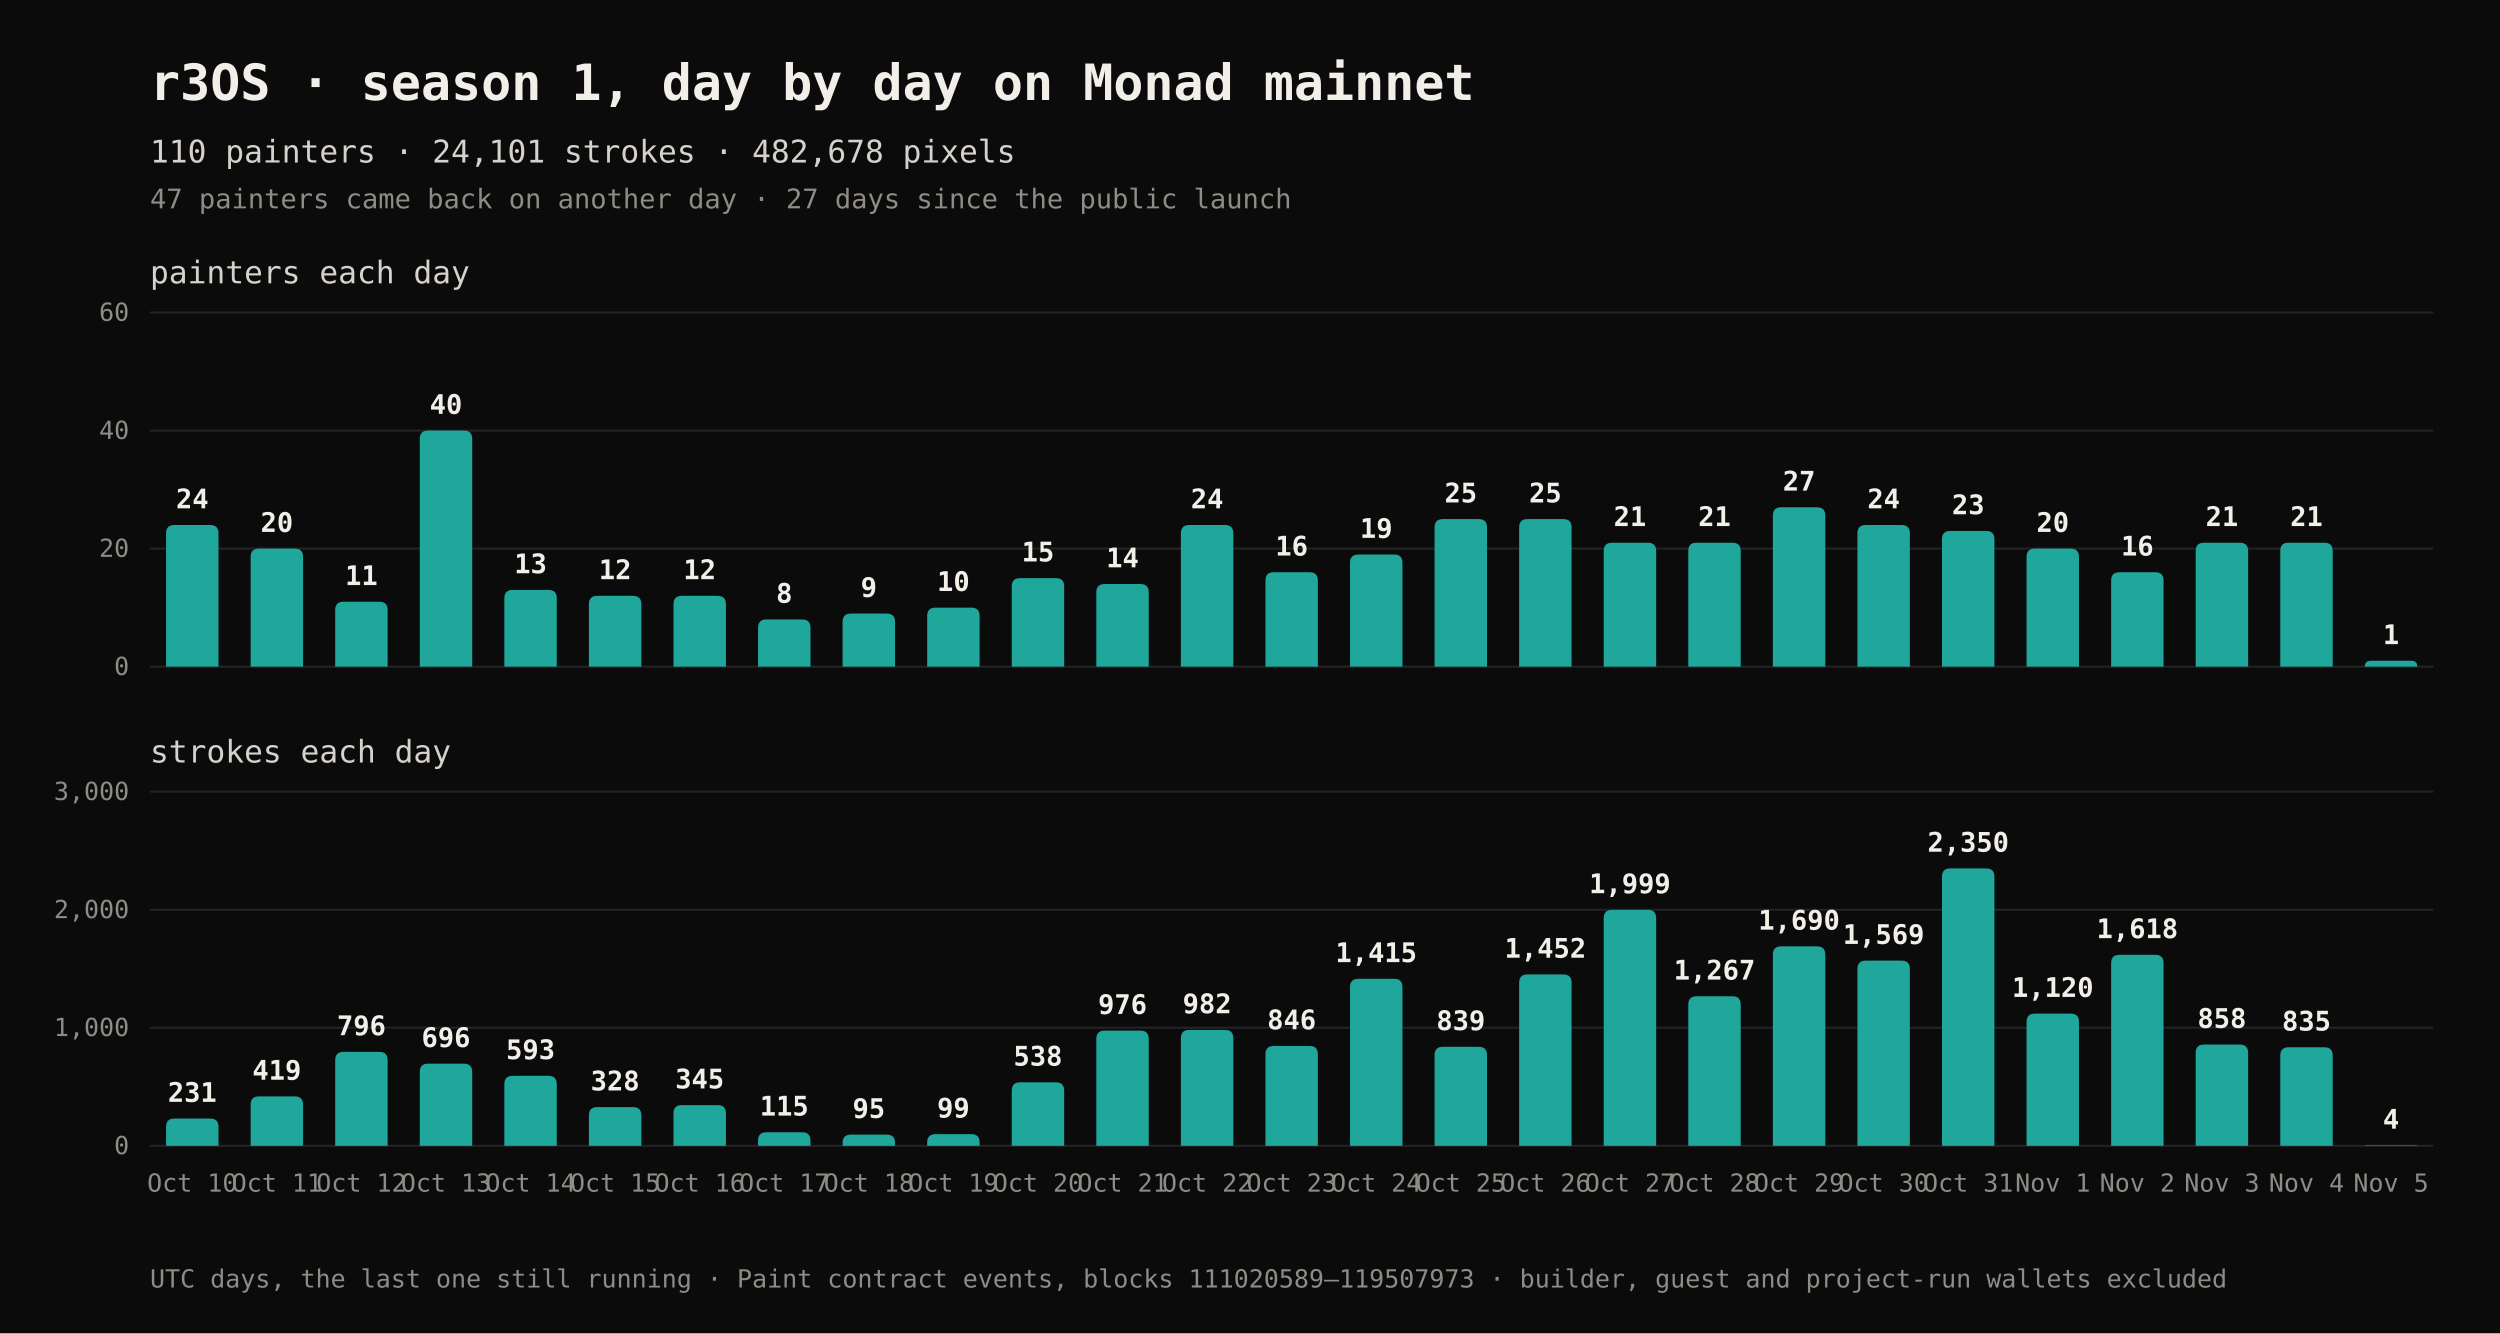
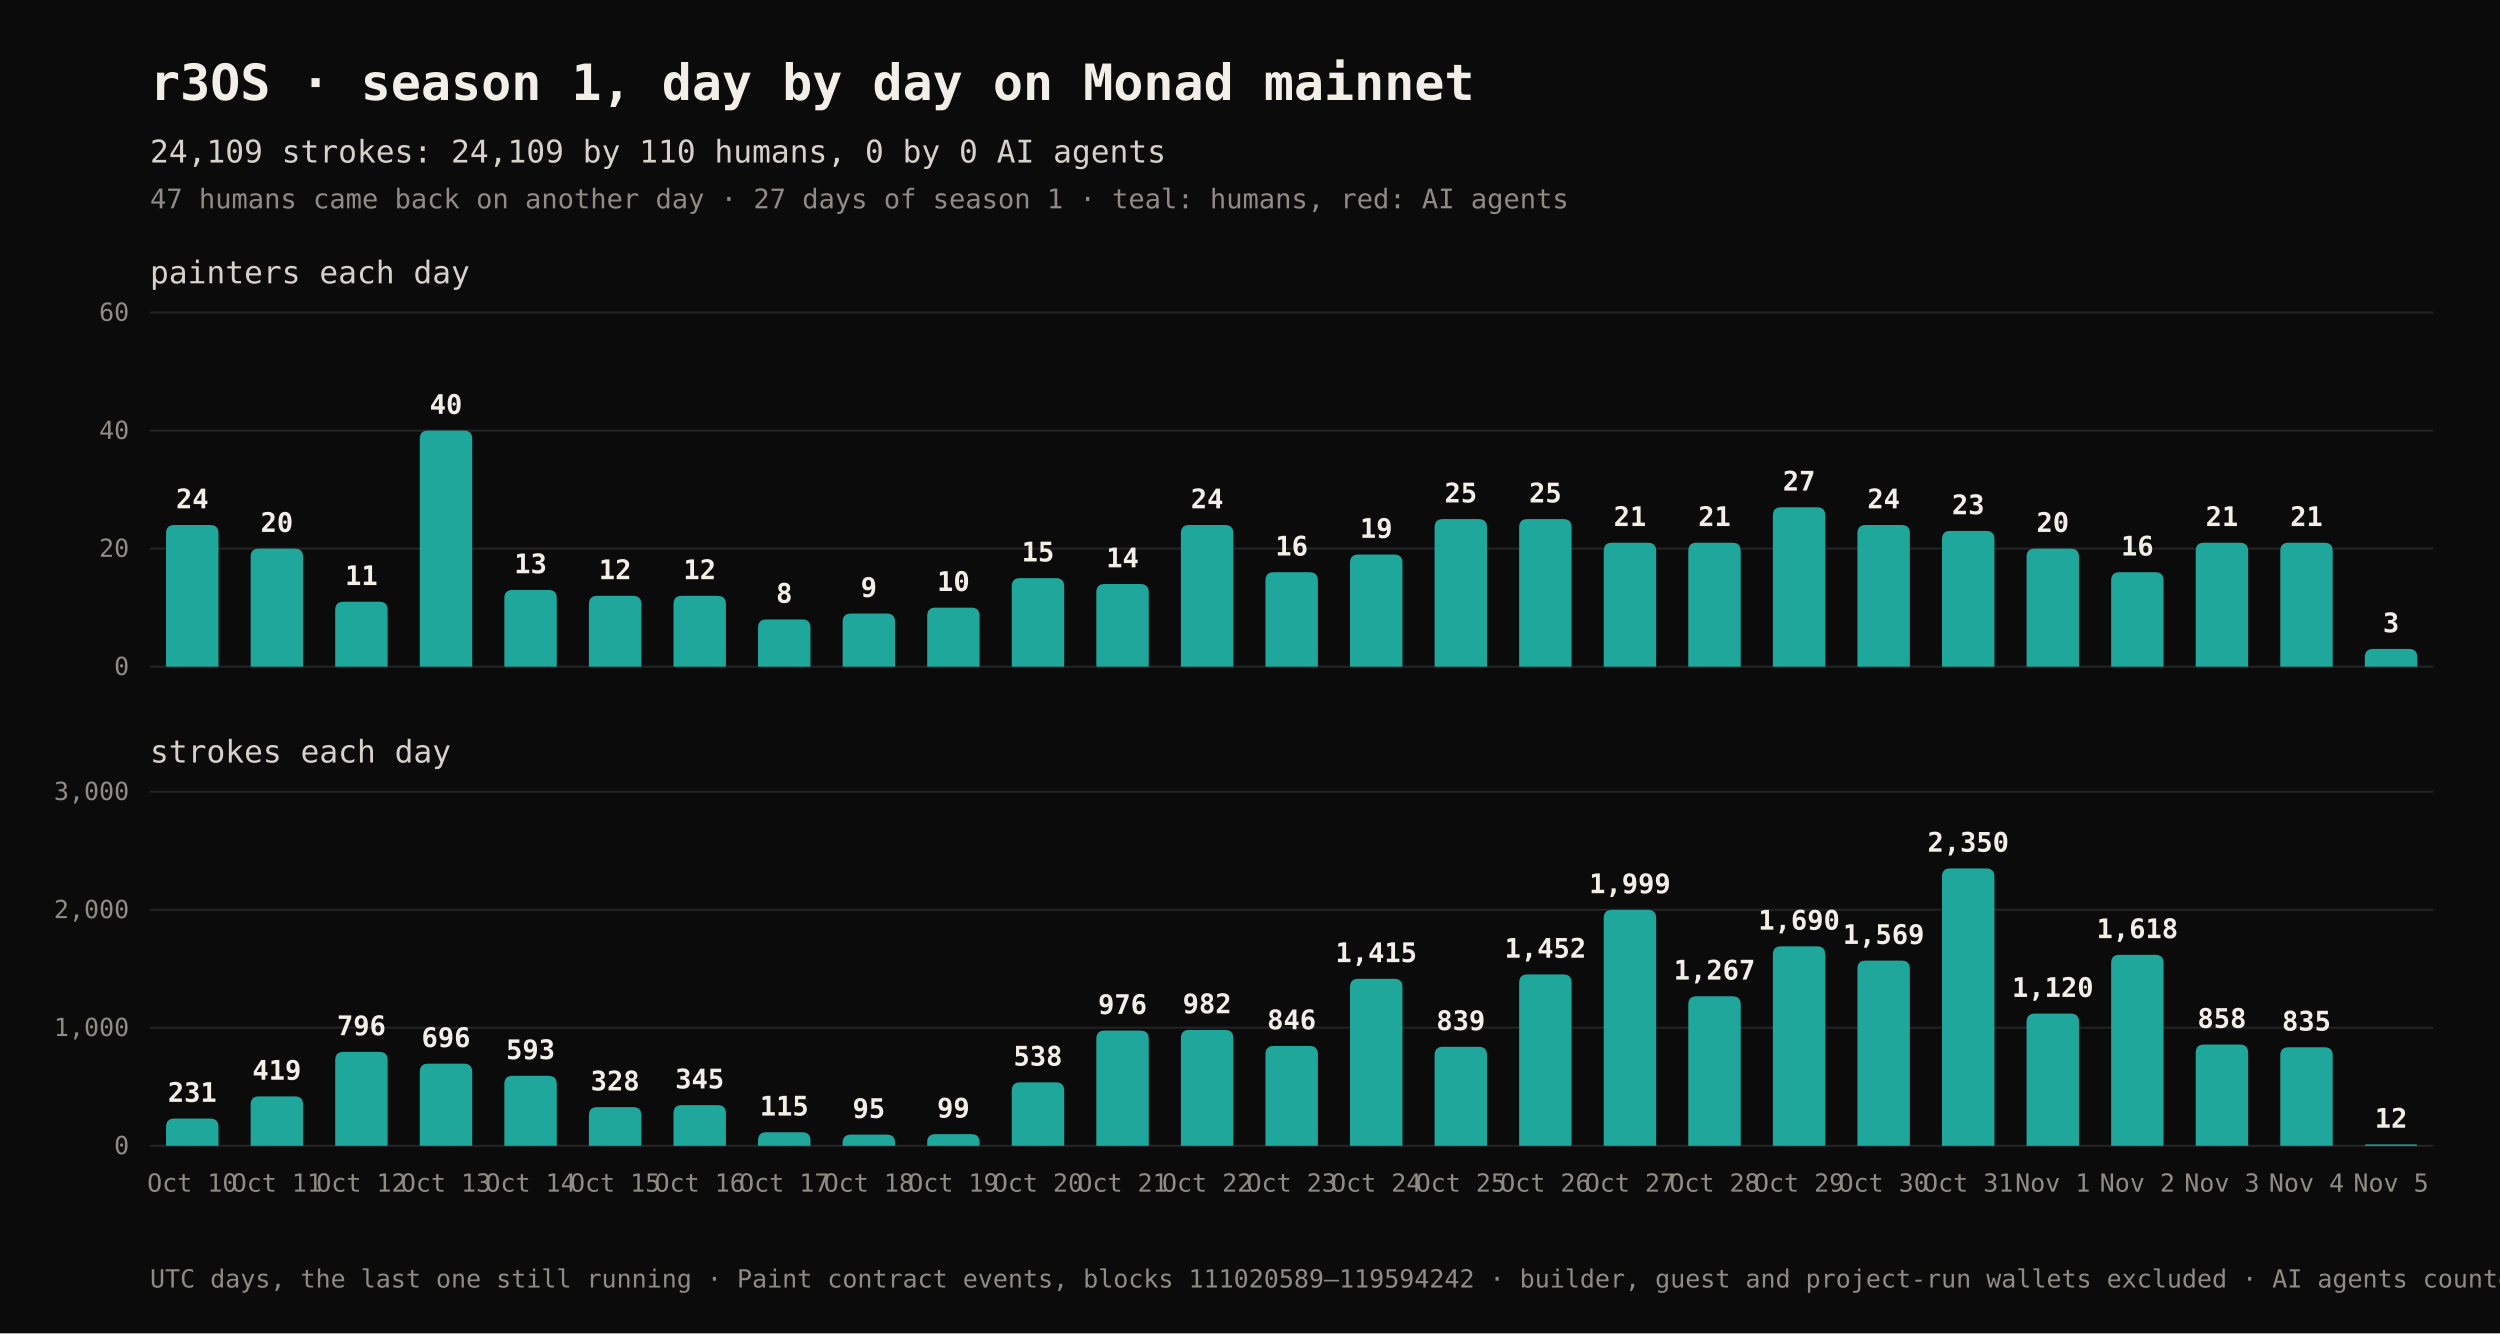
<svg xmlns="http://www.w3.org/2000/svg" width="1200" height="640" viewBox="0 0 1200 640" role="img" aria-labelledby="t d" font-family="'IBM Plex Mono', ui-monospace, SFMono-Regular, Menlo, Consolas, monospace">
  <rect width="1200" height="640" fill="#0b0b0c" />
  <text x="72" y="48" fill="#f2efe9" font-size="24" font-weight="700">r3OS · season 1, day by day on Monad mainnet</text>
-   <text x="72" y="78" fill="#d6d2cb" font-size="15">110 painters · 24,101 strokes · 482,678 pixels</text>
-   <text x="72" y="100" fill="#8f8b85" font-size="13">47 painters came back on another day · 27 days since the public launch</text>
+   <text x="72" y="78" fill="#d6d2cb" font-size="15">24,109 strokes: 24,109 by 110 humans, 0 by 0 AI agents</text>
+   <text x="72" y="100" fill="#8f8b85" font-size="13">47 humans came back on another day · 27 days of season 1 · teal: humans, red: AI agents</text>
  <text x="72" y="136" fill="#d6d2cb" font-size="15">painters each day</text>
  <line x1="72" x2="1168" y1="320.0" y2="320.0" stroke="#232326" stroke-width="1" />
  <text x="62" y="320.0" dy="4" text-anchor="end" fill="#8f8b85" font-size="12">0</text>
  <line x1="72" x2="1168" y1="263.3" y2="263.3" stroke="#232326" stroke-width="1" />
  <text x="62" y="263.3" dy="4" text-anchor="end" fill="#8f8b85" font-size="12">20</text>
  <line x1="72" x2="1168" y1="206.7" y2="206.7" stroke="#232326" stroke-width="1" />
  <text x="62" y="206.7" dy="4" text-anchor="end" fill="#8f8b85" font-size="12">40</text>
  <line x1="72" x2="1168" y1="150.0" y2="150.0" stroke="#232326" stroke-width="1" />
  <text x="62" y="150.0" dy="4" text-anchor="end" fill="#8f8b85" font-size="12">60</text>
  <path d="M79.713,320V256Q79.713,252 83.713,252H100.88Q104.88,252 104.88,256V320Z" fill="#1fa79c" />
  <text x="92.296" y="244" text-anchor="middle" fill="#f2efe9" font-size="13" font-weight="600">24</text>
  <path d="M120.305,320V267.333Q120.305,263.333 124.305,263.333H141.473Q145.473,263.333 145.473,267.333V320Z" fill="#1fa79c" />
  <text x="132.889" y="255.333" text-anchor="middle" fill="#f2efe9" font-size="13" font-weight="600">20</text>
  <path d="M160.898,320V292.833Q160.898,288.833 164.898,288.833H182.065Q186.065,288.833 186.065,292.833V320Z" fill="#1fa79c" />
  <text x="173.481" y="280.833" text-anchor="middle" fill="#f2efe9" font-size="13" font-weight="600">11</text>
  <path d="M201.49,320V210.667Q201.49,206.667 205.49,206.667H222.658Q226.658,206.667 226.658,210.667V320Z" fill="#1fa79c" />
  <text x="214.074" y="198.667" text-anchor="middle" fill="#f2efe9" font-size="13" font-weight="600">40</text>
  <path d="M242.083,320V287.167Q242.083,283.167 246.083,283.167H263.25Q267.25,283.167 267.25,287.167V320Z" fill="#1fa79c" />
  <text x="254.667" y="275.167" text-anchor="middle" fill="#f2efe9" font-size="13" font-weight="600">13</text>
  <path d="M282.676,320V290Q282.676,286 286.676,286H303.843Q307.843,286 307.843,290V320Z" fill="#1fa79c" />
  <text x="295.259" y="278" text-anchor="middle" fill="#f2efe9" font-size="13" font-weight="600">12</text>
  <path d="M323.268,320V290Q323.268,286 327.268,286H344.436Q348.436,286 348.436,290V320Z" fill="#1fa79c" />
  <text x="335.852" y="278" text-anchor="middle" fill="#f2efe9" font-size="13" font-weight="600">12</text>
  <path d="M363.861,320V301.333Q363.861,297.333 367.861,297.333H385.028Q389.028,297.333 389.028,301.333V320Z" fill="#1fa79c" />
  <text x="376.444" y="289.333" text-anchor="middle" fill="#f2efe9" font-size="13" font-weight="600">8</text>
  <path d="M404.453,320V298.5Q404.453,294.5 408.453,294.5H425.621Q429.621,294.5 429.621,298.5V320Z" fill="#1fa79c" />
  <text x="417.037" y="286.5" text-anchor="middle" fill="#f2efe9" font-size="13" font-weight="600">9</text>
  <path d="M445.046,320V295.667Q445.046,291.667 449.046,291.667H466.213Q470.213,291.667 470.213,295.667V320Z" fill="#1fa79c" />
  <text x="457.63" y="283.667" text-anchor="middle" fill="#f2efe9" font-size="13" font-weight="600">10</text>
  <path d="M485.639,320V281.5Q485.639,277.5 489.639,277.5H506.806Q510.806,277.5 510.806,281.5V320Z" fill="#1fa79c" />
  <text x="498.222" y="269.5" text-anchor="middle" fill="#f2efe9" font-size="13" font-weight="600">15</text>
  <path d="M526.231,320V284.333Q526.231,280.333 530.231,280.333H547.399Q551.399,280.333 551.399,284.333V320Z" fill="#1fa79c" />
  <text x="538.815" y="272.333" text-anchor="middle" fill="#f2efe9" font-size="13" font-weight="600">14</text>
  <path d="M566.824,320V256Q566.824,252 570.824,252H587.991Q591.991,252 591.991,256V320Z" fill="#1fa79c" />
  <text x="579.407" y="244" text-anchor="middle" fill="#f2efe9" font-size="13" font-weight="600">24</text>
  <path d="M607.416,320V278.667Q607.416,274.667 611.416,274.667H628.584Q632.584,274.667 632.584,278.667V320Z" fill="#1fa79c" />
  <text x="620" y="266.667" text-anchor="middle" fill="#f2efe9" font-size="13" font-weight="600">16</text>
  <path d="M648.009,320V270.167Q648.009,266.167 652.009,266.167H669.176Q673.176,266.167 673.176,270.167V320Z" fill="#1fa79c" />
  <text x="660.593" y="258.167" text-anchor="middle" fill="#f2efe9" font-size="13" font-weight="600">19</text>
  <path d="M688.601,320V253.167Q688.601,249.167 692.601,249.167H709.769Q713.769,249.167 713.769,253.167V320Z" fill="#1fa79c" />
  <text x="701.185" y="241.167" text-anchor="middle" fill="#f2efe9" font-size="13" font-weight="600">25</text>
  <path d="M729.194,320V253.167Q729.194,249.167 733.194,249.167H750.361Q754.361,249.167 754.361,253.167V320Z" fill="#1fa79c" />
  <text x="741.778" y="241.167" text-anchor="middle" fill="#f2efe9" font-size="13" font-weight="600">25</text>
  <path d="M769.787,320V264.5Q769.787,260.5 773.787,260.5H790.954Q794.954,260.5 794.954,264.5V320Z" fill="#1fa79c" />
  <text x="782.37" y="252.5" text-anchor="middle" fill="#f2efe9" font-size="13" font-weight="600">21</text>
  <path d="M810.379,320V264.5Q810.379,260.5 814.379,260.5H831.547Q835.547,260.5 835.547,264.5V320Z" fill="#1fa79c" />
  <text x="822.963" y="252.5" text-anchor="middle" fill="#f2efe9" font-size="13" font-weight="600">21</text>
  <path d="M850.972,320V247.5Q850.972,243.5 854.972,243.5H872.139Q876.139,243.5 876.139,247.5V320Z" fill="#1fa79c" />
  <text x="863.556" y="235.5" text-anchor="middle" fill="#f2efe9" font-size="13" font-weight="600">27</text>
  <path d="M891.564,320V256Q891.564,252 895.564,252H912.732Q916.732,252 916.732,256V320Z" fill="#1fa79c" />
  <text x="904.148" y="244" text-anchor="middle" fill="#f2efe9" font-size="13" font-weight="600">24</text>
  <path d="M932.157,320V258.833Q932.157,254.833 936.157,254.833H953.324Q957.324,254.833 957.324,258.833V320Z" fill="#1fa79c" />
  <text x="944.741" y="246.833" text-anchor="middle" fill="#f2efe9" font-size="13" font-weight="600">23</text>
  <path d="M972.75,320V267.333Q972.75,263.333 976.75,263.333H993.917Q997.917,263.333 997.917,267.333V320Z" fill="#1fa79c" />
  <text x="985.333" y="255.333" text-anchor="middle" fill="#f2efe9" font-size="13" font-weight="600">20</text>
  <path d="M1013.342,320V278.667Q1013.342,274.667 1017.342,274.667H1034.51Q1038.51,274.667 1038.51,278.667V320Z" fill="#1fa79c" />
  <text x="1025.926" y="266.667" text-anchor="middle" fill="#f2efe9" font-size="13" font-weight="600">16</text>
  <path d="M1053.935,320V264.5Q1053.935,260.5 1057.935,260.5H1075.102Q1079.102,260.5 1079.102,264.5V320Z" fill="#1fa79c" />
  <text x="1066.519" y="252.5" text-anchor="middle" fill="#f2efe9" font-size="13" font-weight="600">21</text>
  <path d="M1094.527,320V264.5Q1094.527,260.5 1098.527,260.5H1115.695Q1119.695,260.5 1119.695,264.5V320Z" fill="#1fa79c" />
  <text x="1107.111" y="252.5" text-anchor="middle" fill="#f2efe9" font-size="13" font-weight="600">21</text>
-   <path d="M1135.12,320V320Q1135.12,317.167 1137.953,317.167H1157.454Q1160.287,317.167 1160.287,320V320Z" fill="#1fa79c" />
-   <text x="1147.704" y="309.167" text-anchor="middle" fill="#f2efe9" font-size="13" font-weight="600">1</text>
+   <path d="M1135.12,320V315.5Q1135.12,311.5 1139.12,311.5H1156.287Q1160.287,311.5 1160.287,315.5V320Z" fill="#1fa79c" />
+   <text x="1147.704" y="303.5" text-anchor="middle" fill="#f2efe9" font-size="13" font-weight="600">3</text>
  <text x="72" y="366" fill="#d6d2cb" font-size="15">strokes each day</text>
  <line x1="72" x2="1168" y1="550.0" y2="550.0" stroke="#232326" stroke-width="1" />
  <text x="62" y="550.0" dy="4" text-anchor="end" fill="#8f8b85" font-size="12">0</text>
  <line x1="72" x2="1168" y1="493.3" y2="493.3" stroke="#232326" stroke-width="1" />
  <text x="62" y="493.3" dy="4" text-anchor="end" fill="#8f8b85" font-size="12">1,000</text>
  <line x1="72" x2="1168" y1="436.7" y2="436.7" stroke="#232326" stroke-width="1" />
  <text x="62" y="436.7" dy="4" text-anchor="end" fill="#8f8b85" font-size="12">2,000</text>
  <line x1="72" x2="1168" y1="380.0" y2="380.0" stroke="#232326" stroke-width="1" />
  <text x="62" y="380.0" dy="4" text-anchor="end" fill="#8f8b85" font-size="12">3,000</text>
  <path d="M79.713,550V540.91Q79.713,536.91 83.713,536.91H100.88Q104.88,536.91 104.88,540.91V550Z" fill="#1fa79c" />
  <text x="92.296" y="528.91" text-anchor="middle" fill="#f2efe9" font-size="13" font-weight="600">231</text>
  <text x="92.296" y="572" text-anchor="middle" fill="#8f8b85" font-size="12">Oct 10</text>
  <path d="M120.305,550V530.257Q120.305,526.257 124.305,526.257H141.473Q145.473,526.257 145.473,530.257V550Z" fill="#1fa79c" />
  <text x="132.889" y="518.257" text-anchor="middle" fill="#f2efe9" font-size="13" font-weight="600">419</text>
  <text x="132.889" y="572" text-anchor="middle" fill="#8f8b85" font-size="12">Oct 11</text>
  <path d="M160.898,550V508.893Q160.898,504.893 164.898,504.893H182.065Q186.065,504.893 186.065,508.893V550Z" fill="#1fa79c" />
  <text x="173.481" y="496.893" text-anchor="middle" fill="#f2efe9" font-size="13" font-weight="600">796</text>
  <text x="173.481" y="572" text-anchor="middle" fill="#8f8b85" font-size="12">Oct 12</text>
  <path d="M201.49,550V514.56Q201.49,510.56 205.49,510.56H222.658Q226.658,510.56 226.658,514.56V550Z" fill="#1fa79c" />
  <text x="214.074" y="502.56" text-anchor="middle" fill="#f2efe9" font-size="13" font-weight="600">696</text>
  <text x="214.074" y="572" text-anchor="middle" fill="#8f8b85" font-size="12">Oct 13</text>
  <path d="M242.083,550V520.397Q242.083,516.397 246.083,516.397H263.25Q267.25,516.397 267.25,520.397V550Z" fill="#1fa79c" />
  <text x="254.667" y="508.397" text-anchor="middle" fill="#f2efe9" font-size="13" font-weight="600">593</text>
  <text x="254.667" y="572" text-anchor="middle" fill="#8f8b85" font-size="12">Oct 14</text>
  <path d="M282.676,550V535.413Q282.676,531.413 286.676,531.413H303.843Q307.843,531.413 307.843,535.413V550Z" fill="#1fa79c" />
  <text x="295.259" y="523.413" text-anchor="middle" fill="#f2efe9" font-size="13" font-weight="600">328</text>
  <text x="295.259" y="572" text-anchor="middle" fill="#8f8b85" font-size="12">Oct 15</text>
  <path d="M323.268,550V534.45Q323.268,530.45 327.268,530.45H344.436Q348.436,530.45 348.436,534.45V550Z" fill="#1fa79c" />
  <text x="335.852" y="522.45" text-anchor="middle" fill="#f2efe9" font-size="13" font-weight="600">345</text>
  <text x="335.852" y="572" text-anchor="middle" fill="#8f8b85" font-size="12">Oct 16</text>
  <path d="M363.861,550V547.483Q363.861,543.483 367.861,543.483H385.028Q389.028,543.483 389.028,547.483V550Z" fill="#1fa79c" />
  <text x="376.444" y="535.483" text-anchor="middle" fill="#f2efe9" font-size="13" font-weight="600">115</text>
  <text x="376.444" y="572" text-anchor="middle" fill="#8f8b85" font-size="12">Oct 17</text>
  <path d="M404.453,550V548.617Q404.453,544.617 408.453,544.617H425.621Q429.621,544.617 429.621,548.617V550Z" fill="#1fa79c" />
  <text x="417.037" y="536.617" text-anchor="middle" fill="#f2efe9" font-size="13" font-weight="600">95</text>
  <text x="417.037" y="572" text-anchor="middle" fill="#8f8b85" font-size="12">Oct 18</text>
  <path d="M445.046,550V548.39Q445.046,544.39 449.046,544.39H466.213Q470.213,544.39 470.213,548.39V550Z" fill="#1fa79c" />
  <text x="457.63" y="536.39" text-anchor="middle" fill="#f2efe9" font-size="13" font-weight="600">99</text>
  <text x="457.63" y="572" text-anchor="middle" fill="#8f8b85" font-size="12">Oct 19</text>
  <path d="M485.639,550V523.513Q485.639,519.513 489.639,519.513H506.806Q510.806,519.513 510.806,523.513V550Z" fill="#1fa79c" />
  <text x="498.222" y="511.513" text-anchor="middle" fill="#f2efe9" font-size="13" font-weight="600">538</text>
  <text x="498.222" y="572" text-anchor="middle" fill="#8f8b85" font-size="12">Oct 20</text>
  <path d="M526.231,550V498.693Q526.231,494.693 530.231,494.693H547.399Q551.399,494.693 551.399,498.693V550Z" fill="#1fa79c" />
  <text x="538.815" y="486.693" text-anchor="middle" fill="#f2efe9" font-size="13" font-weight="600">976</text>
  <text x="538.815" y="572" text-anchor="middle" fill="#8f8b85" font-size="12">Oct 21</text>
  <path d="M566.824,550V498.353Q566.824,494.353 570.824,494.353H587.991Q591.991,494.353 591.991,498.353V550Z" fill="#1fa79c" />
  <text x="579.407" y="486.353" text-anchor="middle" fill="#f2efe9" font-size="13" font-weight="600">982</text>
  <text x="579.407" y="572" text-anchor="middle" fill="#8f8b85" font-size="12">Oct 22</text>
  <path d="M607.416,550V506.06Q607.416,502.06 611.416,502.06H628.584Q632.584,502.06 632.584,506.06V550Z" fill="#1fa79c" />
  <text x="620" y="494.06" text-anchor="middle" fill="#f2efe9" font-size="13" font-weight="600">846</text>
  <text x="620" y="572" text-anchor="middle" fill="#8f8b85" font-size="12">Oct 23</text>
  <path d="M648.009,550V473.817Q648.009,469.817 652.009,469.817H669.176Q673.176,469.817 673.176,473.817V550Z" fill="#1fa79c" />
  <text x="660.593" y="461.817" text-anchor="middle" fill="#f2efe9" font-size="13" font-weight="600">1,415</text>
  <text x="660.593" y="572" text-anchor="middle" fill="#8f8b85" font-size="12">Oct 24</text>
  <path d="M688.601,550V506.457Q688.601,502.457 692.601,502.457H709.769Q713.769,502.457 713.769,506.457V550Z" fill="#1fa79c" />
  <text x="701.185" y="494.457" text-anchor="middle" fill="#f2efe9" font-size="13" font-weight="600">839</text>
  <text x="701.185" y="572" text-anchor="middle" fill="#8f8b85" font-size="12">Oct 25</text>
  <path d="M729.194,550V471.72Q729.194,467.72 733.194,467.72H750.361Q754.361,467.72 754.361,471.72V550Z" fill="#1fa79c" />
  <text x="741.778" y="459.72" text-anchor="middle" fill="#f2efe9" font-size="13" font-weight="600">1,452</text>
  <text x="741.778" y="572" text-anchor="middle" fill="#8f8b85" font-size="12">Oct 26</text>
  <path d="M769.787,550V440.723Q769.787,436.723 773.787,436.723H790.954Q794.954,436.723 794.954,440.723V550Z" fill="#1fa79c" />
  <text x="782.37" y="428.723" text-anchor="middle" fill="#f2efe9" font-size="13" font-weight="600">1,999</text>
  <text x="782.37" y="572" text-anchor="middle" fill="#8f8b85" font-size="12">Oct 27</text>
  <path d="M810.379,550V482.203Q810.379,478.203 814.379,478.203H831.547Q835.547,478.203 835.547,482.203V550Z" fill="#1fa79c" />
  <text x="822.963" y="470.203" text-anchor="middle" fill="#f2efe9" font-size="13" font-weight="600">1,267</text>
  <text x="822.963" y="572" text-anchor="middle" fill="#8f8b85" font-size="12">Oct 28</text>
  <path d="M850.972,550V458.233Q850.972,454.233 854.972,454.233H872.139Q876.139,454.233 876.139,458.233V550Z" fill="#1fa79c" />
  <text x="863.556" y="446.233" text-anchor="middle" fill="#f2efe9" font-size="13" font-weight="600">1,690</text>
  <text x="863.556" y="572" text-anchor="middle" fill="#8f8b85" font-size="12">Oct 29</text>
  <path d="M891.564,550V465.09Q891.564,461.09 895.564,461.09H912.732Q916.732,461.09 916.732,465.09V550Z" fill="#1fa79c" />
  <text x="904.148" y="453.09" text-anchor="middle" fill="#f2efe9" font-size="13" font-weight="600">1,569</text>
  <text x="904.148" y="572" text-anchor="middle" fill="#8f8b85" font-size="12">Oct 30</text>
  <path d="M932.157,550V420.833Q932.157,416.833 936.157,416.833H953.324Q957.324,416.833 957.324,420.833V550Z" fill="#1fa79c" />
  <text x="944.741" y="408.833" text-anchor="middle" fill="#f2efe9" font-size="13" font-weight="600">2,350</text>
  <text x="944.741" y="572" text-anchor="middle" fill="#8f8b85" font-size="12">Oct 31</text>
  <path d="M972.75,550V490.533Q972.75,486.533 976.75,486.533H993.917Q997.917,486.533 997.917,490.533V550Z" fill="#1fa79c" />
  <text x="985.333" y="478.533" text-anchor="middle" fill="#f2efe9" font-size="13" font-weight="600">1,120</text>
  <text x="985.333" y="572" text-anchor="middle" fill="#8f8b85" font-size="12">Nov 1</text>
  <path d="M1013.342,550V462.313Q1013.342,458.313 1017.342,458.313H1034.51Q1038.51,458.313 1038.51,462.313V550Z" fill="#1fa79c" />
  <text x="1025.926" y="450.313" text-anchor="middle" fill="#f2efe9" font-size="13" font-weight="600">1,618</text>
  <text x="1025.926" y="572" text-anchor="middle" fill="#8f8b85" font-size="12">Nov 2</text>
  <path d="M1053.935,550V505.38Q1053.935,501.38 1057.935,501.38H1075.102Q1079.102,501.38 1079.102,505.38V550Z" fill="#1fa79c" />
  <text x="1066.519" y="493.38" text-anchor="middle" fill="#f2efe9" font-size="13" font-weight="600">858</text>
  <text x="1066.519" y="572" text-anchor="middle" fill="#8f8b85" font-size="12">Nov 3</text>
  <path d="M1094.527,550V506.683Q1094.527,502.683 1098.527,502.683H1115.695Q1119.695,502.683 1119.695,506.683V550Z" fill="#1fa79c" />
  <text x="1107.111" y="494.683" text-anchor="middle" fill="#f2efe9" font-size="13" font-weight="600">835</text>
  <text x="1107.111" y="572" text-anchor="middle" fill="#8f8b85" font-size="12">Nov 4</text>
-   <path d="M1135.12,550V550Q1135.12,549.773 1135.347,549.773H1160.061Q1160.287,549.773 1160.287,550V550Z" fill="#1fa79c" />
-   <text x="1147.704" y="541.773" text-anchor="middle" fill="#f2efe9" font-size="13" font-weight="600">4</text>
+   <path d="M1135.12,550V550Q1135.12,549.32 1135.8,549.32H1159.607Q1160.287,549.32 1160.287,550V550Z" fill="#1fa79c" />
+   <text x="1147.704" y="541.32" text-anchor="middle" fill="#f2efe9" font-size="13" font-weight="600">12</text>
  <text x="1147.704" y="572" text-anchor="middle" fill="#8f8b85" font-size="12">Nov 5</text>
-   <text x="72" y="618" fill="#8f8b85" font-size="12">UTC days, the last one still running · Paint contract events, blocks 111020589–119507973 · builder, guest and project-run wallets excluded</text>
+   <text x="72" y="618" fill="#8f8b85" font-size="12">UTC days, the last one still running · Paint contract events, blocks 111020589–119594242 · builder, guest and project-run wallets excluded · AI agents counted</text>
</svg>
